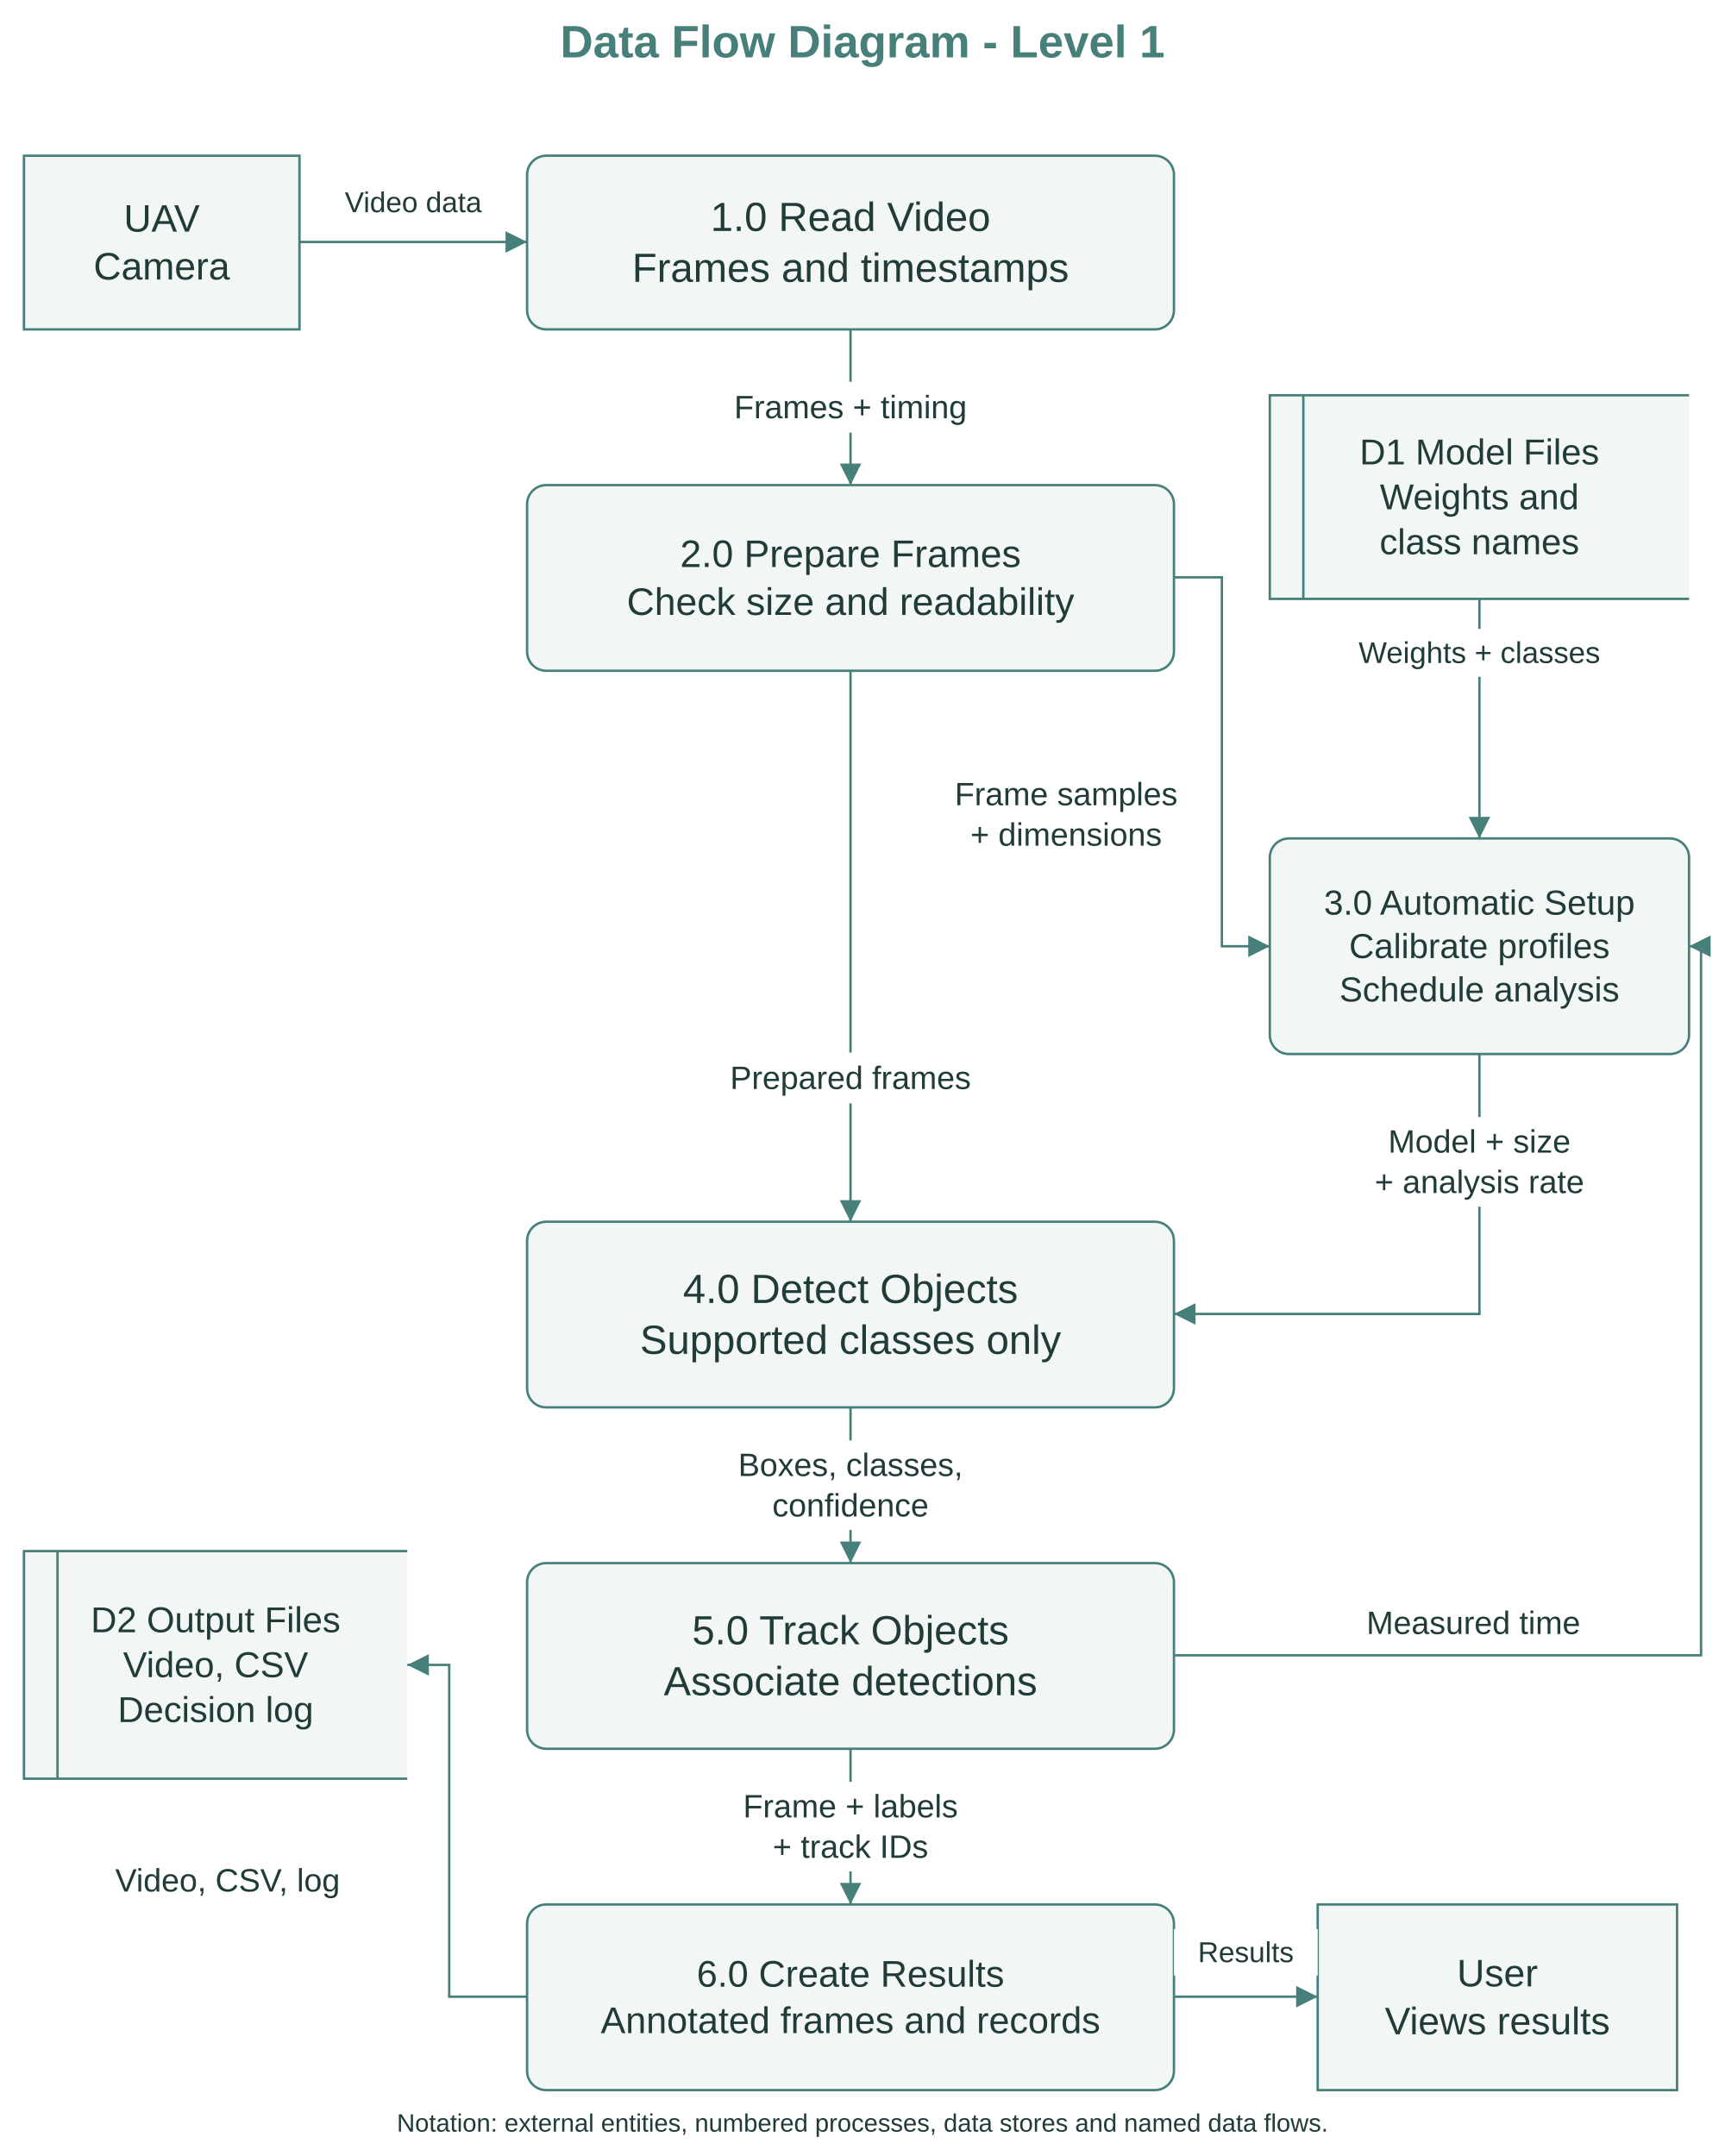
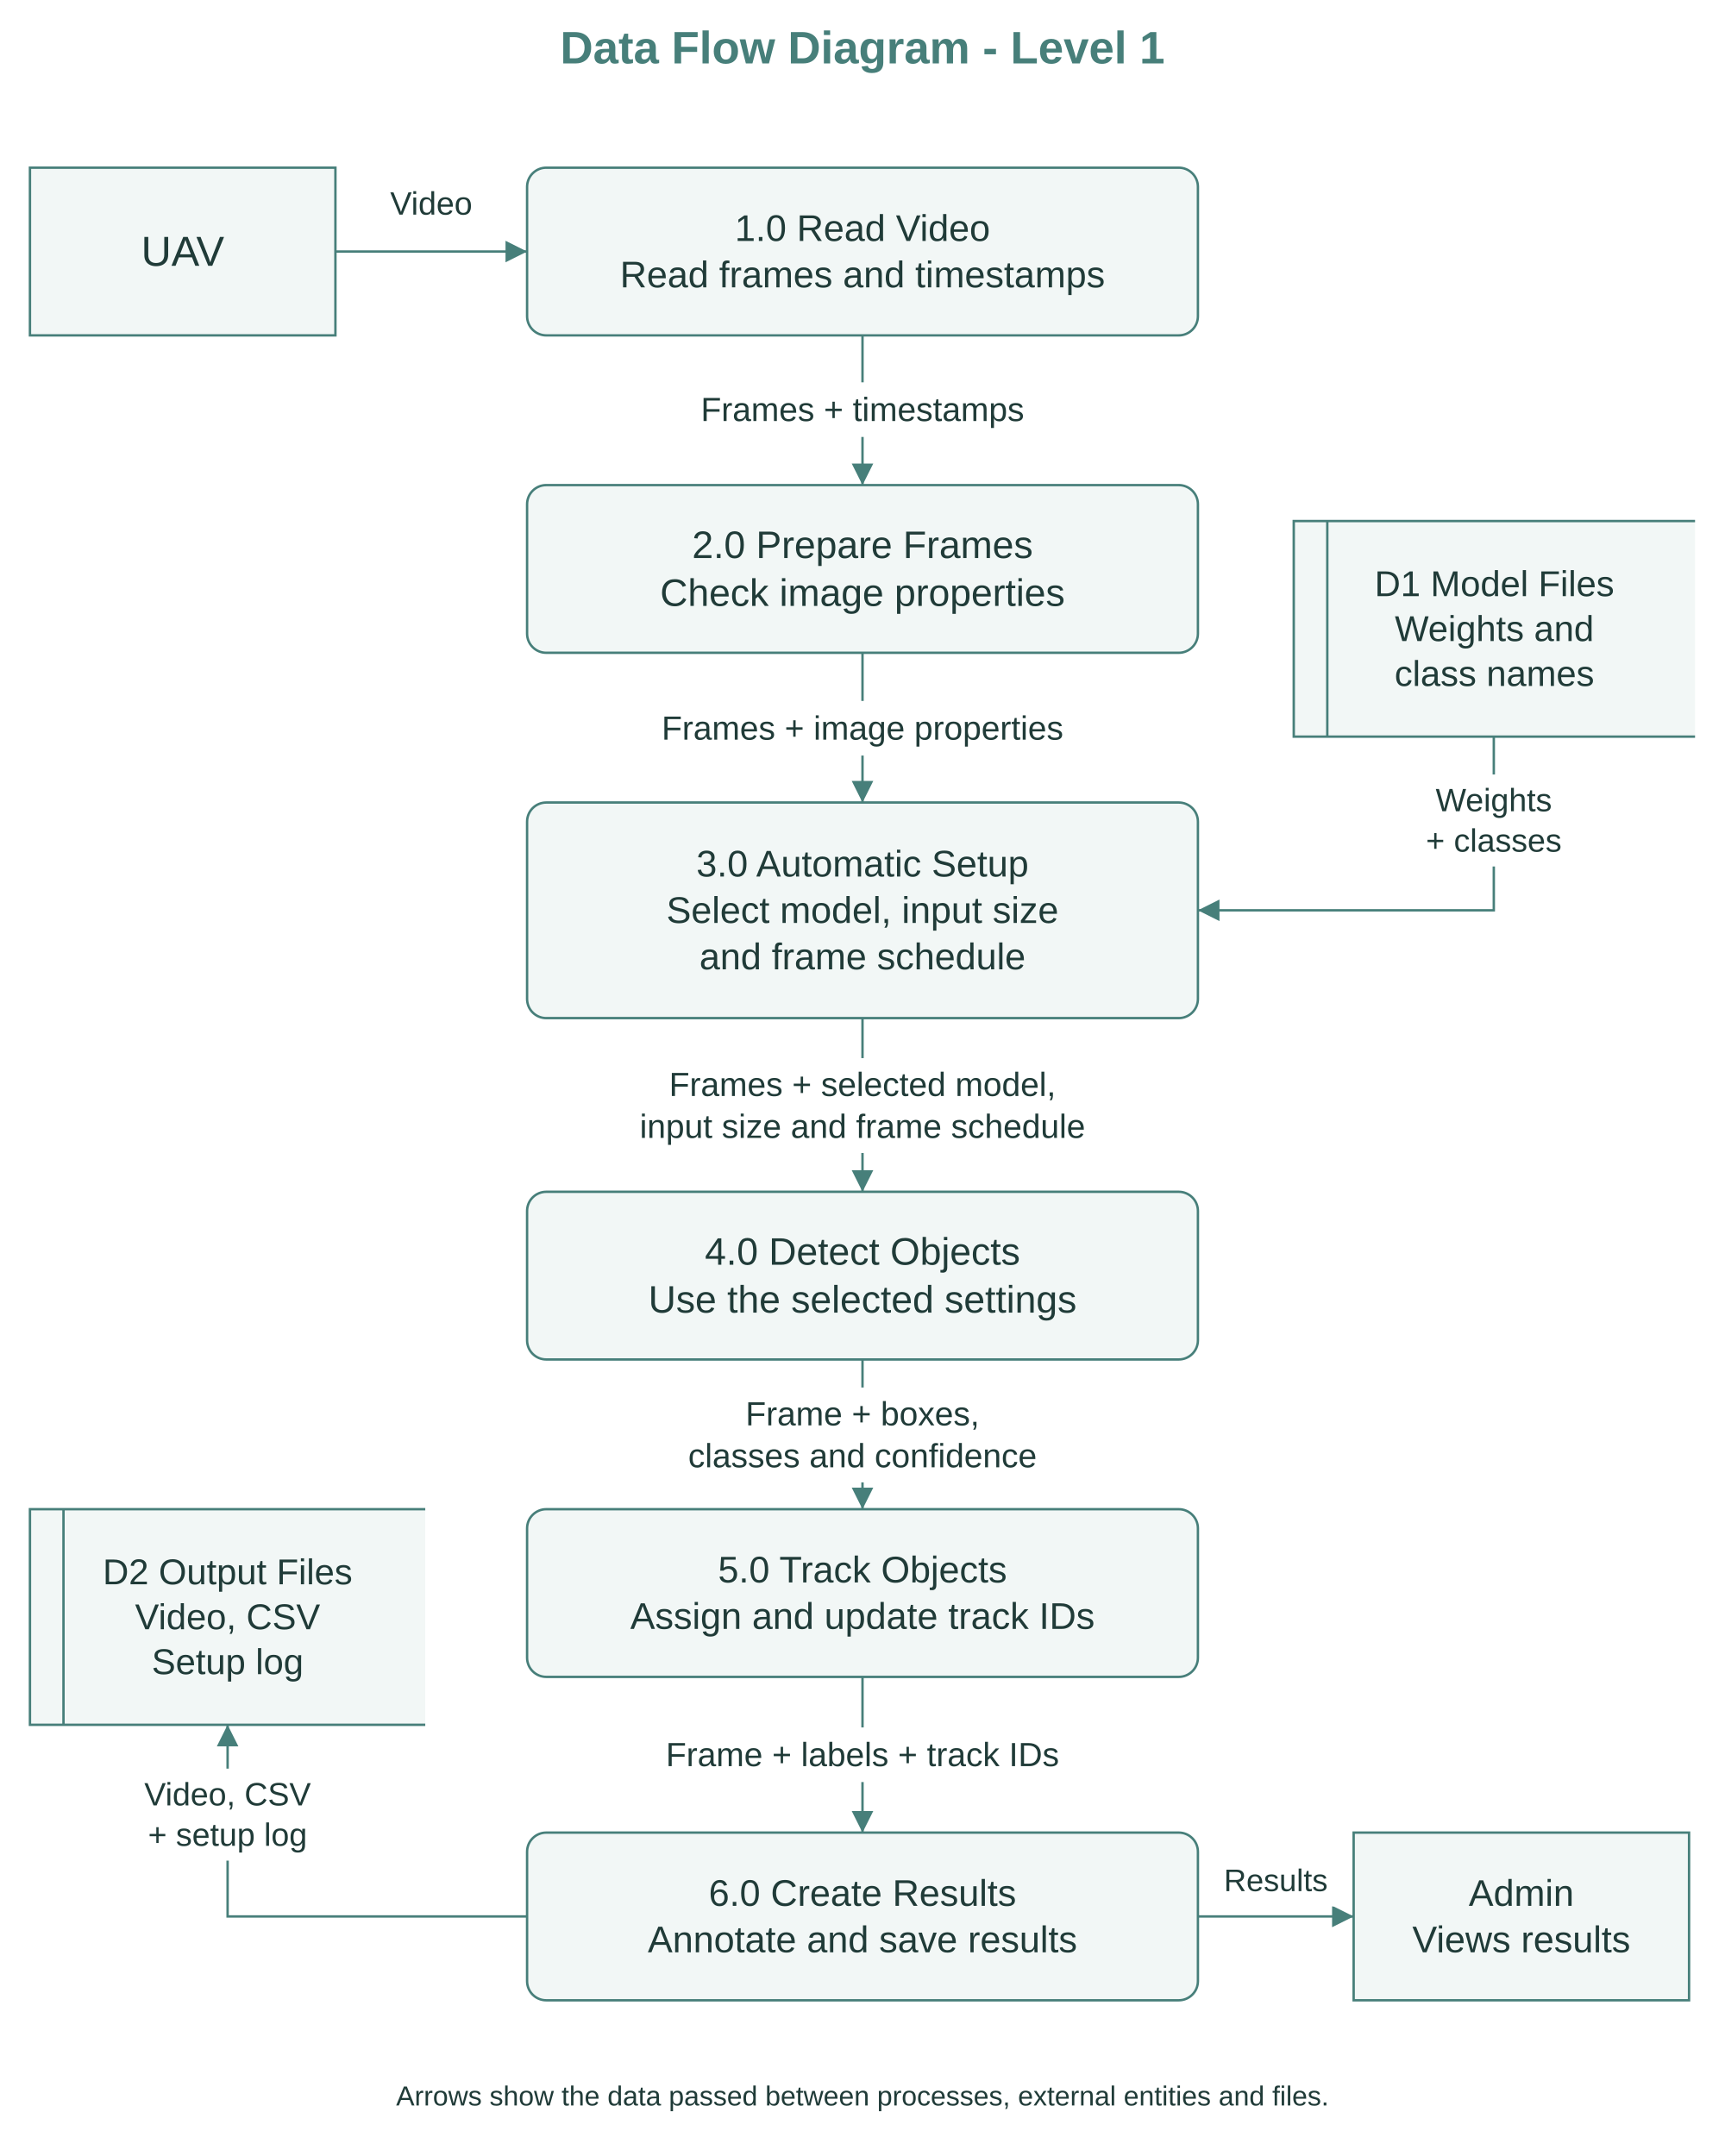
<svg xmlns="http://www.w3.org/2000/svg" width="2880" height="3600" viewBox="0 0 1440 1800">
  <rect width="1440" height="1800" fill="white" />
  <defs>
    <marker id="arr" markerWidth="10" markerHeight="9" refX="9" refY="4.5" orient="auto">
      <path d="M0 0L9 4.5L0 9Z" fill="#477F7A" />
    </marker>
    <marker id="open" markerWidth="10" markerHeight="10" refX="9" refY="5" orient="auto">
      <path d="M0 0L9 5L0 10" fill="none" stroke="#477F7A" stroke-width="1.5" />
    </marker>
  </defs>
  <g font-family="Arial, sans-serif" fill="#203B38" text-anchor="middle">
-     <text x="720.0" y="47.92" font-size="38" fill="#477F7A" font-weight="bold">Data Flow Diagram - Level 1</text>
-     <rect x="20" y="130" width="230" height="145" fill="#F2F7F6" stroke="#477F7A" stroke-width="2" />
-     <text x="135.0" y="193.38" font-size="32">UAV</text>
-     <text x="135.0" y="233.38" font-size="32">Camera</text>
-     <rect x="440" y="130" width="540" height="145" rx="16" fill="#F2F7F6" stroke="#477F7A" stroke-width="2" />
-     <text x="710.0" y="192.81" font-size="34">1.0 Read Video</text>
-     <text x="710.0" y="235.31" font-size="34">Frames and timestamps</text>
-     <rect x="440" y="405" width="540" height="155" rx="16" fill="#F2F7F6" stroke="#477F7A" stroke-width="2" />
-     <text x="710.0" y="473.38" font-size="32">2.0 Prepare Frames</text>
-     <text x="710.0" y="513.38" font-size="32">Check size and readability</text>
-     <path d="M1410,330H1060V500H1410M1088,330V500" fill="#F2F7F6" stroke="#477F7A" stroke-width="2" />
-     <text x="1235.0" y="387.7" font-size="30">D1 Model Files</text>
-     <text x="1235.0" y="425.2" font-size="30">Weights and</text>
-     <text x="1235.0" y="462.7" font-size="30">class names</text>
-     <rect x="1060" y="700" width="350" height="180" rx="16" fill="#F2F7F6" stroke="#477F7A" stroke-width="2" />
-     <text x="1235.0" y="763.61" font-size="29">3.0 Automatic Setup</text>
-     <text x="1235.0" y="799.86" font-size="29">Calibrate profiles</text>
-     <text x="1235.0" y="836.11" font-size="29">Schedule analysis</text>
-     <rect x="440" y="1020" width="540" height="155" rx="16" fill="#F2F7F6" stroke="#477F7A" stroke-width="2" />
-     <text x="710.0" y="1087.81" font-size="34">4.0 Detect Objects</text>
-     <text x="710.0" y="1130.31" font-size="34">Supported classes only</text>
-     <rect x="440" y="1305" width="540" height="155" rx="16" fill="#F2F7F6" stroke="#477F7A" stroke-width="2" />
-     <text x="710.0" y="1372.81" font-size="34">5.0 Track Objects</text>
-     <text x="710.0" y="1415.31" font-size="34">Associate detections</text>
-     <rect x="440" y="1590" width="540" height="155" rx="16" fill="#F2F7F6" stroke="#477F7A" stroke-width="2" />
-     <text x="710.0" y="1658.665" font-size="31">6.0 Create Results</text>
-     <text x="710.0" y="1697.415" font-size="31">Annotated frames and records</text>
-     <path d="M340,1295H20V1485H340M48,1295V1485" fill="#F2F7F6" stroke="#477F7A" stroke-width="2" />
-     <text x="180.0" y="1362.7" font-size="30">D2 Output Files</text>
-     <text x="180.0" y="1400.2" font-size="30">Video, CSV</text>
-     <text x="180.0" y="1437.7" font-size="30">Decision log</text>
-     <rect x="1100" y="1590" width="300" height="155" fill="#F2F7F6" stroke="#477F7A" stroke-width="2" />
-     <text x="1250.0" y="1658.38" font-size="32">User</text>
-     <text x="1250.0" y="1698.38" font-size="32">Views results</text>
-     <polyline points="250,202 440,202" fill="none" stroke="#477F7A" stroke-width="2" marker-end="url(#arr)" />
-     <rect x="265.8" y="149.6" width="158.4" height="38.8" fill="white" />
-     <text x="345.0" y="177.16" font-size="24" fill="#203B38" font-weight="normal">Video data</text>
-     <polyline points="710,275 710,405" fill="none" stroke="#477F7A" stroke-width="2" marker-end="url(#arr)" />
-     <rect x="584.6" y="318.8" width="250.8" height="42.4" fill="white" />
-     <text x="710.0" y="349.18" font-size="27" fill="#203B38" font-weight="normal">Frames + timing</text>
-     <polyline points="980,482 1020,482 1020,790 1060,790" fill="none" stroke="#477F7A" stroke-width="2" marker-end="url(#arr)" />
-     <rect x="779.72" y="642.6" width="220.56" height="74.8" fill="white" />
-     <text x="890.0" y="672.305" font-size="27" fill="#203B38" font-weight="normal">Frame samples</text>
-     <text x="890.0" y="706.055" font-size="27" fill="#203B38" font-weight="normal">+ dimensions</text>
-     <polyline points="1235,500 1235,700" fill="none" stroke="#477F7A" stroke-width="2" marker-end="url(#arr)" />
-     <rect x="1104.0" y="525.0" width="262.0" height="40.0" fill="white" />
-     <text x="1235.0" y="553.5" font-size="25" fill="#203B38" font-weight="normal">Weights + classes</text>
-     <polyline points="710,560 710,1020" fill="none" stroke="#477F7A" stroke-width="2" marker-end="url(#arr)" />
-     <rect x="584.6" y="878.8" width="250.8" height="42.4" fill="white" />
-     <text x="710.0" y="909.18" font-size="27" fill="#203B38" font-weight="normal">Prepared frames</text>
-     <polyline points="1235,880 1235,1097 980,1097" fill="none" stroke="#477F7A" stroke-width="2" marker-end="url(#arr)" />
-     <rect x="1109.6" y="932.6" width="250.8" height="74.8" fill="white" />
-     <text x="1235.0" y="962.305" font-size="27" fill="#203B38" font-weight="normal">Model + size</text>
-     <text x="1235.0" y="996.055" font-size="27" fill="#203B38" font-weight="normal">+ analysis rate</text>
-     <polyline points="710,1175 710,1305" fill="none" stroke="#477F7A" stroke-width="2" marker-end="url(#arr)" />
-     <rect x="584.6" y="1202.6" width="250.8" height="74.8" fill="white" />
-     <text x="710.0" y="1232.305" font-size="27" fill="#203B38" font-weight="normal">Boxes, classes,</text>
-     <text x="710.0" y="1266.055" font-size="27" fill="#203B38" font-weight="normal">confidence</text>
-     <polyline points="710,1460 710,1590" fill="none" stroke="#477F7A" stroke-width="2" marker-end="url(#arr)" />
-     <rect x="592.16" y="1487.6" width="235.68" height="74.8" fill="white" />
-     <text x="710.0" y="1517.305" font-size="27" fill="#203B38" font-weight="normal">Frame + labels</text>
-     <text x="710.0" y="1551.055" font-size="27" fill="#203B38" font-weight="normal">+ track IDs</text>
-     <polyline points="980,1382 1420,1382 1420,790 1410,790" fill="none" stroke="#477F7A" stroke-width="2" marker-end="url(#arr)" />
-     <rect x="1119.72" y="1333.8" width="220.56" height="42.4" fill="white" />
-     <text x="1230.0" y="1364.18" font-size="27" fill="#203B38" font-weight="normal">Measured time</text>
-     <polyline points="440,1667 375,1667 375,1390 340,1390" fill="none" stroke="#477F7A" stroke-width="2" marker-end="url(#arr)" />
-     <rect x="64.6" y="1548.8" width="250.8" height="42.4" fill="white" />
-     <text x="190.0" y="1579.18" font-size="27" fill="#203B38" font-weight="normal">Video, CSV, log</text>
-     <polyline points="980,1667 1100,1667" fill="none" stroke="#477F7A" stroke-width="2" marker-end="url(#arr)" />
-     <rect x="980.0" y="1610.6" width="120" height="38.8" fill="white" />
-     <text x="1040.0" y="1638.16" font-size="24" fill="#203B38" font-weight="normal">Results</text>
-     <text x="720.0" y="1779.64" font-size="21" fill="#203B38" font-weight="normal">Notation: external entities, numbered processes, data stores and named data flows.</text>
+     <text x="720.0" y="52.92" font-size="38" fill="#477F7A" font-weight="bold">Data Flow Diagram - Level 1</text>
+     <rect x="25" y="140" width="255" height="140" fill="#F2F7F6" stroke="#477F7A" stroke-width="2" />
+     <text x="152.5" y="221.9" font-size="35">UAV</text>
+     <rect x="440" y="140" width="560" height="140" rx="16" fill="#F2F7F6" stroke="#477F7A" stroke-width="2" />
+     <text x="720.0" y="201.165" font-size="31">1.0 Read Video</text>
+     <text x="720.0" y="239.915" font-size="31">Read frames and timestamps</text>
+     <rect x="440" y="405" width="560" height="140" rx="16" fill="#F2F7F6" stroke="#477F7A" stroke-width="2" />
+     <text x="720.0" y="465.88" font-size="32">2.0 Prepare Frames</text>
+     <text x="720.0" y="505.88" font-size="32">Check image properties</text>
+     <rect x="440" y="670" width="560" height="180" rx="16" fill="#F2F7F6" stroke="#477F7A" stroke-width="2" />
+     <text x="720.0" y="731.79" font-size="31">3.0 Automatic Setup</text>
+     <text x="720.0" y="770.54" font-size="31">Select model, input size</text>
+     <text x="720.0" y="809.29" font-size="31">and frame schedule</text>
+     <path d="M1415,435H1080V615H1415M1108,435V615" fill="#F2F7F6" stroke="#477F7A" stroke-width="2" />
+     <text x="1247.5" y="497.7" font-size="30">D1 Model Files</text>
+     <text x="1247.5" y="535.2" font-size="30">Weights and</text>
+     <text x="1247.5" y="572.7" font-size="30">class names</text>
+     <rect x="440" y="995" width="560" height="140" rx="16" fill="#F2F7F6" stroke="#477F7A" stroke-width="2" />
+     <text x="720.0" y="1055.88" font-size="32">4.0 Detect Objects</text>
+     <text x="720.0" y="1095.88" font-size="32">Use the selected settings</text>
+     <rect x="440" y="1260" width="560" height="140" rx="16" fill="#F2F7F6" stroke="#477F7A" stroke-width="2" />
+     <text x="720.0" y="1321.165" font-size="31">5.0 Track Objects</text>
+     <text x="720.0" y="1359.915" font-size="31">Assign and update track IDs</text>
+     <rect x="440" y="1530" width="560" height="140" rx="16" fill="#F2F7F6" stroke="#477F7A" stroke-width="2" />
+     <text x="720.0" y="1591.165" font-size="31">6.0 Create Results</text>
+     <text x="720.0" y="1629.915" font-size="31">Annotate and save results</text>
+     <path d="M355,1260H25V1440H355M53,1260V1440" fill="#F2F7F6" stroke="#477F7A" stroke-width="2" />
+     <text x="190.0" y="1322.7" font-size="30">D2 Output Files</text>
+     <text x="190.0" y="1360.2" font-size="30">Video, CSV</text>
+     <text x="190.0" y="1397.7" font-size="30">Setup log</text>
+     <rect x="1130" y="1530" width="280" height="140" fill="#F2F7F6" stroke="#477F7A" stroke-width="2" />
+     <text x="1270.0" y="1591.165" font-size="31">Admin</text>
+     <text x="1270.0" y="1629.915" font-size="31">Views results</text>
+     <polyline points="280,210 440,210" fill="none" stroke="#477F7A" stroke-width="2" marker-end="url(#arr)" />
+     <rect x="300.0" y="147.8" width="120" height="44.4" fill="white" />
+     <text x="360.0" y="179.18" font-size="27" fill="#203B38" font-weight="normal">Video</text>
+     <polyline points="720,280 720,405" fill="none" stroke="#477F7A" stroke-width="2" marker-end="url(#arr)" />
+     <rect x="561.7" y="319.2" width="316.6" height="45.6" fill="white" />
+     <text x="720.0" y="351.52" font-size="28" fill="#203B38" font-weight="normal">Frames + timestamps</text>
+     <polyline points="720,545 720,670" fill="none" stroke="#477F7A" stroke-width="2" marker-end="url(#arr)" />
+     <rect x="515.5" y="585.2" width="409" height="45.6" fill="white" />
+     <text x="720.0" y="617.52" font-size="28" fill="#203B38" font-weight="normal">Frames + image properties</text>
+     <polyline points="1247,615 1247,760 1000,760" fill="none" stroke="#477F7A" stroke-width="2" marker-end="url(#arr)" />
+     <rect x="1168.175" y="646.6" width="157.65" height="76.8" fill="white" />
+     <text x="1247.0" y="677.305" font-size="27" fill="#203B38" font-weight="normal">Weights</text>
+     <text x="1247.0" y="711.055" font-size="27" fill="#203B38" font-weight="normal">+ classes</text>
+     <polyline points="720,850 720,995" fill="none" stroke="#477F7A" stroke-width="2" marker-end="url(#arr)" />
+     <rect x="484.7" y="883.4" width="470.6" height="79.2" fill="white" />
+     <text x="720.0" y="915.02" font-size="28" fill="#203B38" font-weight="normal">Frames + selected model,</text>
+     <text x="720.0" y="950.02" font-size="28" fill="#203B38" font-weight="normal">input size and frame schedule</text>
+     <polyline points="720,1135 720,1260" fill="none" stroke="#477F7A" stroke-width="2" marker-end="url(#arr)" />
+     <rect x="538.6" y="1158.4" width="362.8" height="79.2" fill="white" />
+     <text x="720.0" y="1190.02" font-size="28" fill="#203B38" font-weight="normal">Frame + boxes,</text>
+     <text x="720.0" y="1225.02" font-size="28" fill="#203B38" font-weight="normal">classes and confidence</text>
+     <polyline points="720,1400 720,1530" fill="none" stroke="#477F7A" stroke-width="2" marker-end="url(#arr)" />
+     <rect x="507.8" y="1442.2" width="424.4" height="45.6" fill="white" />
+     <text x="720.0" y="1474.52" font-size="28" fill="#203B38" font-weight="normal">Frame + labels + track IDs</text>
+     <polyline points="440,1600 190,1600 190,1440" fill="none" stroke="#477F7A" stroke-width="2" marker-end="url(#arr)" />
+     <rect x="96.325" y="1476.6" width="187.35" height="76.8" fill="white" />
+     <text x="190.0" y="1507.305" font-size="27" fill="#203B38" font-weight="normal">Video, CSV</text>
+     <text x="190.0" y="1541.055" font-size="27" fill="#203B38" font-weight="normal">+ setup log</text>
+     <polyline points="1000,1600 1130,1600" fill="none" stroke="#477F7A" stroke-width="2" marker-end="url(#arr)" />
+     <rect x="1002.95" y="1548.4" width="124.1" height="43.2" fill="white" />
+     <text x="1065.0" y="1578.84" font-size="26" fill="#203B38" font-weight="normal">Results</text>
+     <text x="720.0" y="1757.82" font-size="23" fill="#203B38" font-weight="normal">Arrows show the data passed between processes, external entities and files.</text>
  </g>
</svg>
